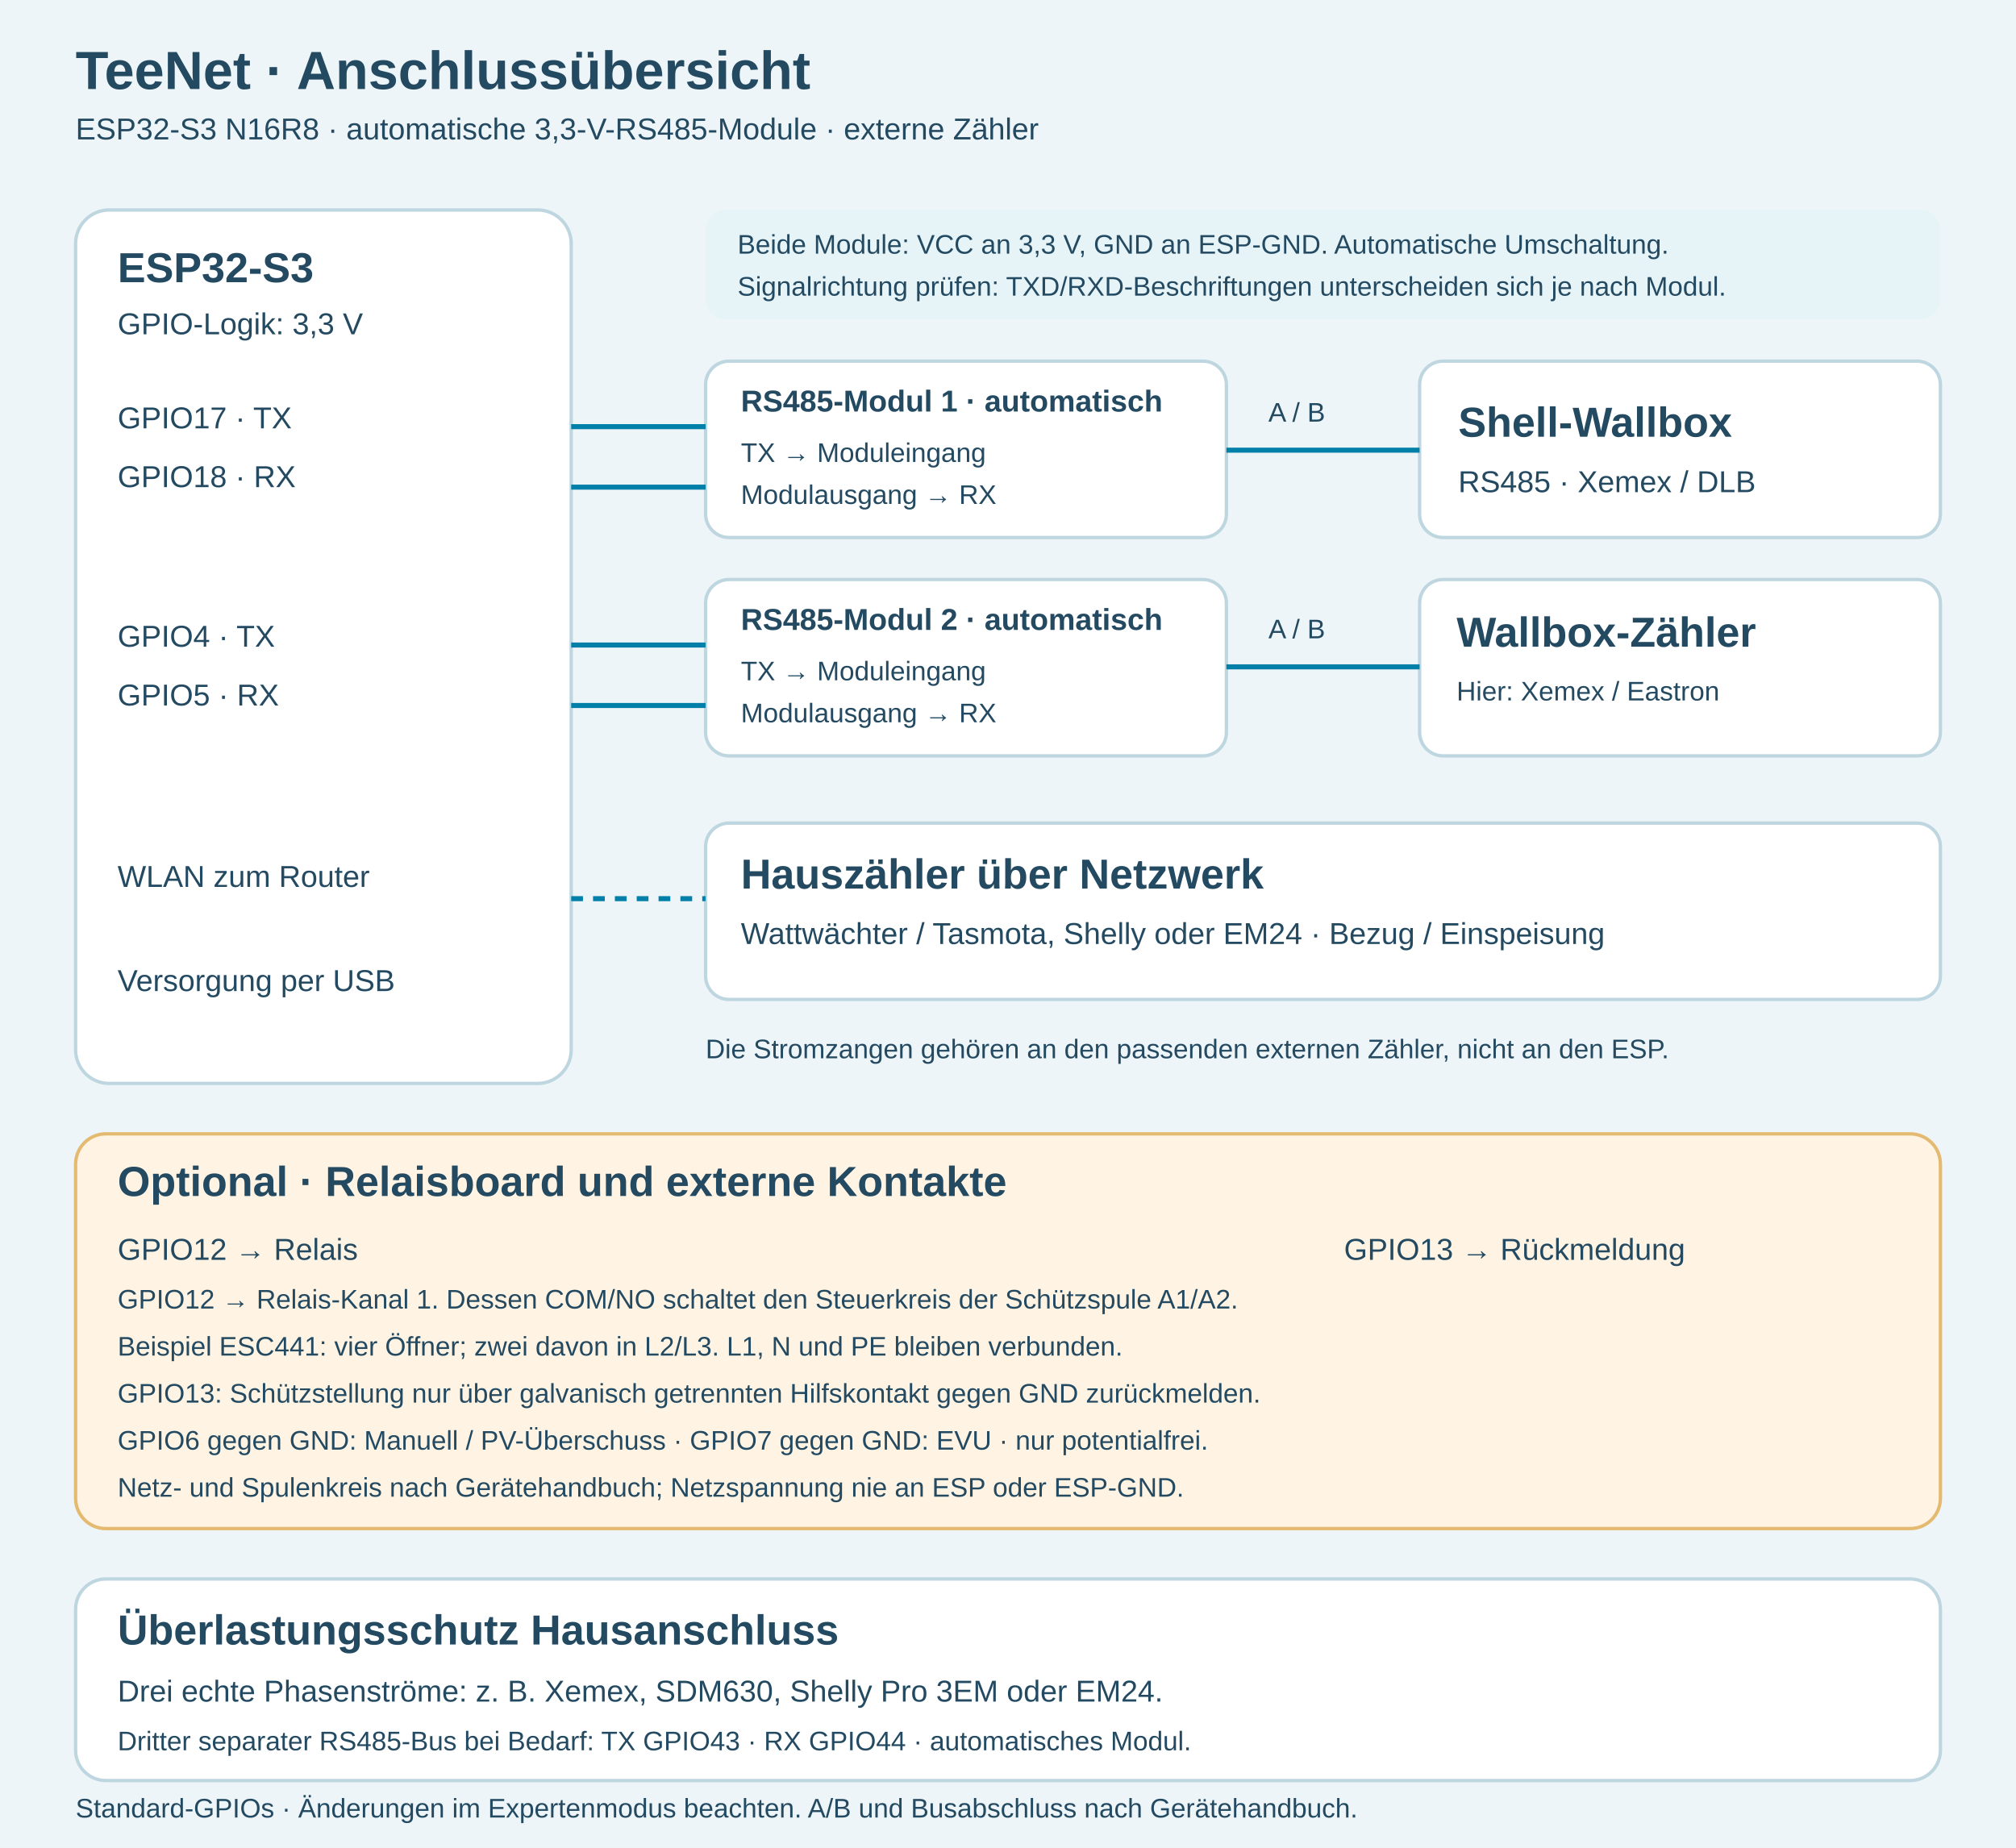
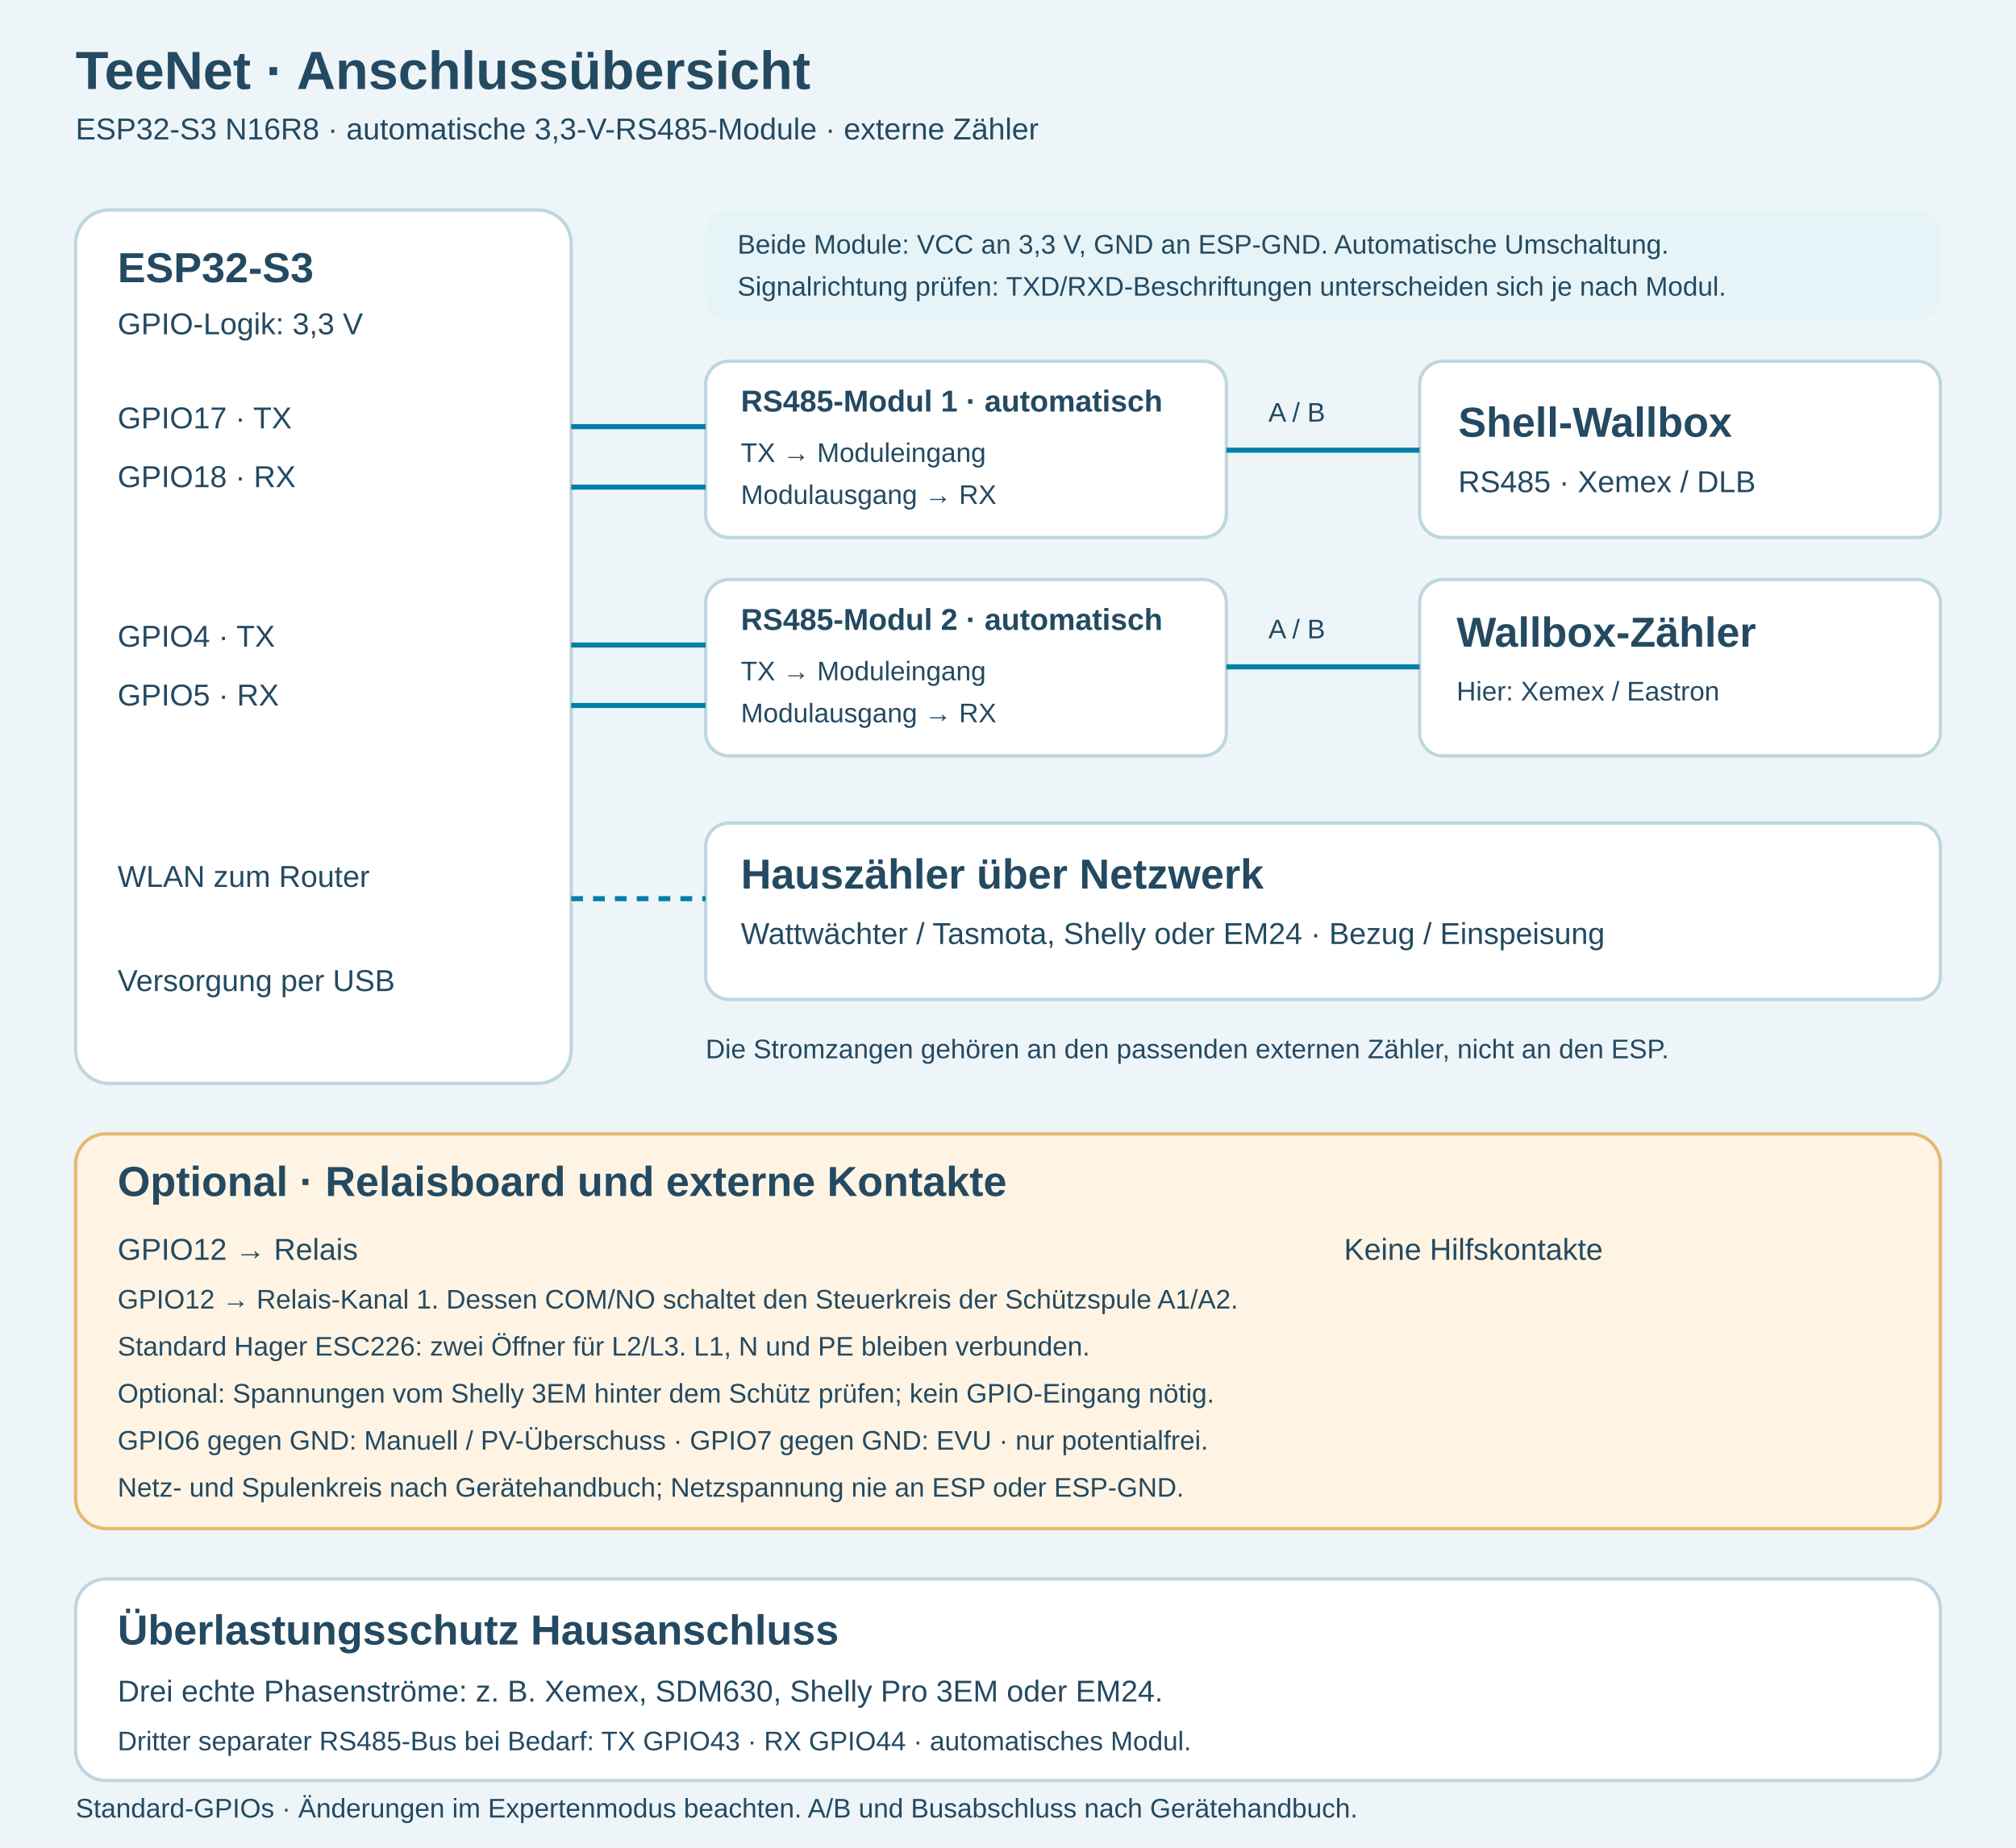
<svg xmlns="http://www.w3.org/2000/svg" width="1200" height="1100" viewBox="0 0 1200 1100" role="img" aria-labelledby="title desc">
  <style>text{font:18px Arial,sans-serif;fill:#244a62}.heading{font-size:25px;font-weight:bold}.small{font-size:16px}.box{fill:white;stroke:#bed6e0;stroke-width:2}.wire{fill:none;stroke:#007fa8;stroke-width:3}.note{fill:#e6f4f8}.optional{fill:#fff4e4;stroke:#e4ba70;stroke-width:2}</style>
  <rect width="1200" height="1100" fill="#eef5f8" />
  <text x="45" y="53" style="font-size:32px;font-weight:bold">TeeNet · Anschlussübersicht</text>
  <text x="45" y="83">ESP32-S3 N16R8 · automatische 3,3-V-RS485-Module · externe Zähler</text>
  <rect class="box" x="45" y="125" width="295" height="520" rx="20" />
  <text class="heading" x="70" y="168">ESP32-S3</text>
  <text x="70" y="199">GPIO-Logik: 3,3 V</text>
  <text x="70" y="255">GPIO17 · TX</text>
  <text x="70" y="290">GPIO18 · RX</text>
  <text x="70" y="385">GPIO4 · TX</text>
  <text x="70" y="420">GPIO5 · RX</text>
  <text x="70" y="528">WLAN zum Router</text>
  <text x="70" y="590">Versorgung per USB</text>
  <rect class="box" x="420" y="215" width="310" height="105" rx="14" />
  <text x="441" y="245" style="font-weight:bold">RS485-Modul 1 · automatisch</text>
  <text class="small" x="441" y="275">TX → Moduleingang</text>
  <text class="small" x="441" y="300">Modulausgang → RX</text>
  <path class="wire" d="M340 254H420 M340 290H420" />
  <rect class="box" x="845" y="215" width="310" height="105" rx="14" />
  <text class="heading" x="868" y="260">Shell-Wallbox</text>
  <text x="868" y="293">RS485 · Xemex / DLB</text>
  <path class="wire" d="M730 268H845" />
  <text class="small" x="755" y="251">A / B</text>
  <rect class="box" x="420" y="345" width="310" height="105" rx="14" />
  <text x="441" y="375" style="font-weight:bold">RS485-Modul 2 · automatisch</text>
  <text class="small" x="441" y="405">TX → Moduleingang</text>
  <text class="small" x="441" y="430">Modulausgang → RX</text>
  <path class="wire" d="M340 384H420 M340 420H420" />
  <rect class="box" x="845" y="345" width="310" height="105" rx="14" />
  <text class="heading" x="867" y="385">Wallbox-Zähler</text>
  <text class="small" x="867" y="417">Hier: Xemex / Eastron</text>
  <path class="wire" d="M730 397H845" />
  <text class="small" x="755" y="380">A / B</text>
  <rect class="note" x="420" y="125" width="735" height="65" rx="12" />
  <text class="small" x="439" y="151">Beide Module: VCC an 3,3 V, GND an ESP-GND. Automatische Umschaltung.</text>
  <text class="small" x="439" y="176">Signalrichtung prüfen: TXD/RXD-Beschriftungen unterscheiden sich je nach Modul.</text>
  <rect class="box" x="420" y="490" width="735" height="105" rx="14" />
  <text class="heading" x="441" y="529">Hauszähler über Netzwerk</text>
  <text x="441" y="562">Wattwächter / Tasmota, Shelly oder EM24 · Bezug / Einspeisung</text>
  <path class="wire" stroke-dasharray="7 6" d="M340 535H420" />
  <text class="small" x="420" y="630">Die Stromzangen gehören an den passenden externen Zähler, nicht an den ESP.</text>
  <rect class="optional" x="45" y="675" width="1110" height="235" rx="18" />
  <text class="heading" x="70" y="712">Optional · Relaisboard und externe Kontakte</text>
  <text x="70" y="750">GPIO12 → Relais</text>
-   <text x="800" y="750">GPIO13 → Rückmeldung</text>
+   <text x="800" y="750">Keine Hilfskontakte</text>
  <text class="small" x="70" y="779">GPIO12 → Relais-Kanal 1. Dessen COM/NO schaltet den Steuerkreis der Schützspule A1/A2.</text>
-   <text class="small" x="70" y="807">Beispiel ESC441: vier Öffner; zwei davon in L2/L3. L1, N und PE bleiben verbunden.</text>
-   <text class="small" x="70" y="835">GPIO13: Schützstellung nur über galvanisch getrennten Hilfskontakt gegen GND zurückmelden.</text>
+   <text class="small" x="70" y="807">Standard Hager ESC226: zwei Öffner für L2/L3. L1, N und PE bleiben verbunden.</text>
+   <text class="small" x="70" y="835">Optional: Spannungen vom Shelly 3EM hinter dem Schütz prüfen; kein GPIO-Eingang nötig.</text>
  <text class="small" x="70" y="863">GPIO6 gegen GND: Manuell / PV-Überschuss · GPIO7 gegen GND: EVU · nur potentialfrei.</text>
  <text class="small" x="70" y="891">Netz- und Spulenkreis nach Gerätehandbuch; Netzspannung nie an ESP oder ESP-GND.</text>
  <rect class="box" x="45" y="940" width="1110" height="120" rx="18" />
  <text class="heading" x="70" y="979">Überlastungsschutz Hausanschluss</text>
  <text x="70" y="1013">Drei echte Phasenströme: z. B. Xemex, SDM630, Shelly Pro 3EM oder EM24.</text>
  <text class="small" x="70" y="1042">Dritter separater RS485-Bus bei Bedarf: TX GPIO43 · RX GPIO44 · automatisches Modul.</text>
  <text class="small" x="45" y="1082">Standard-GPIOs · Änderungen im Expertenmodus beachten. A/B und Busabschluss nach Gerätehandbuch.</text>
</svg>
